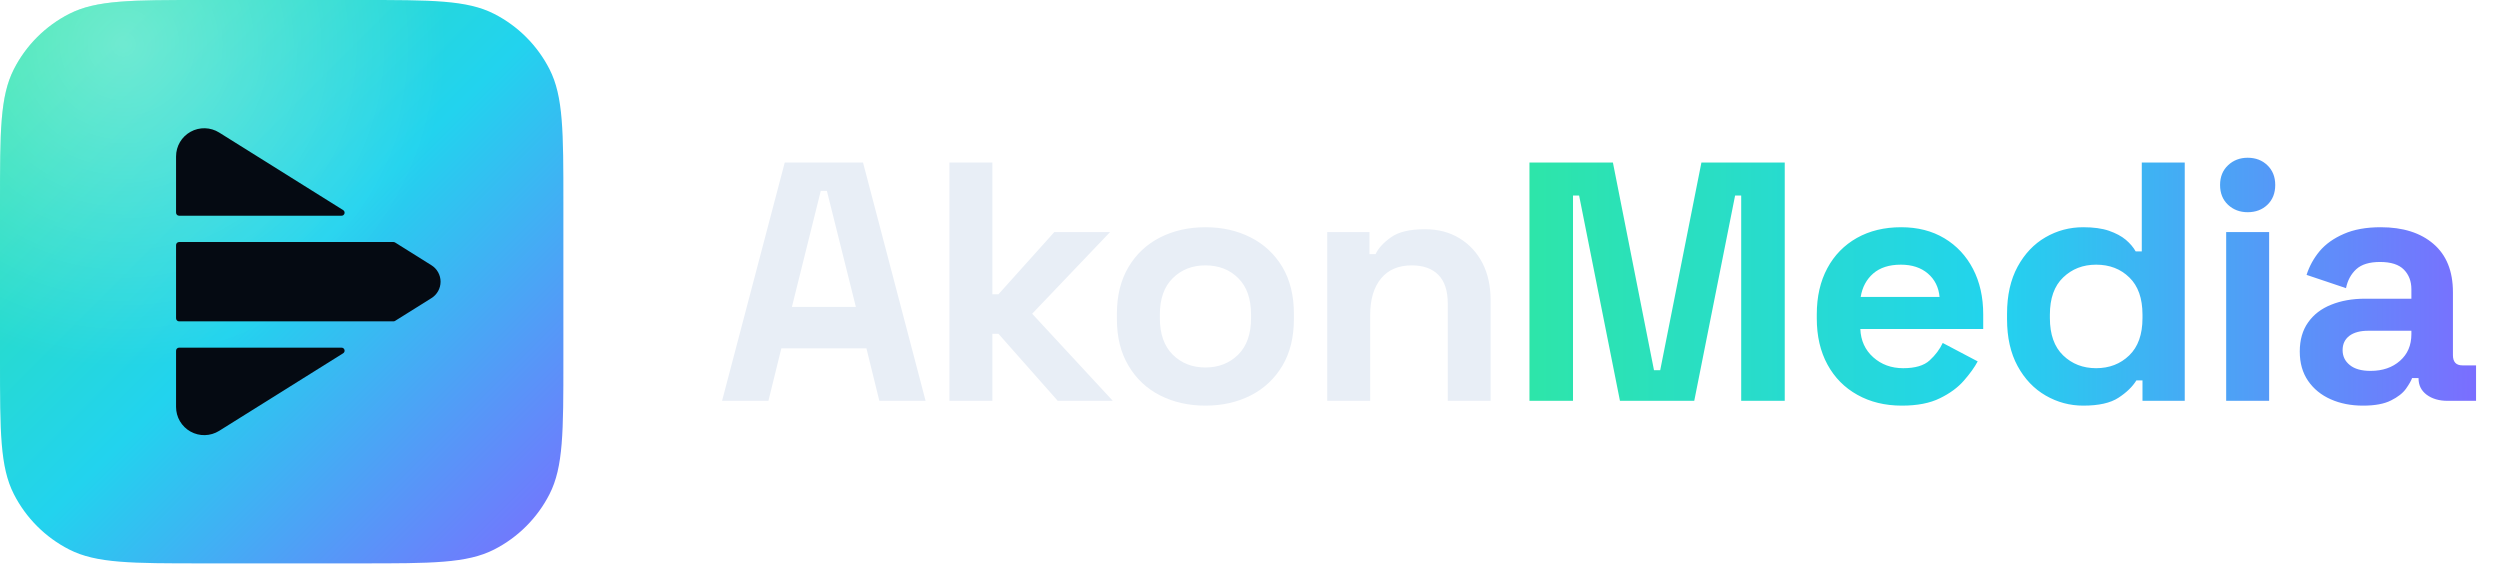
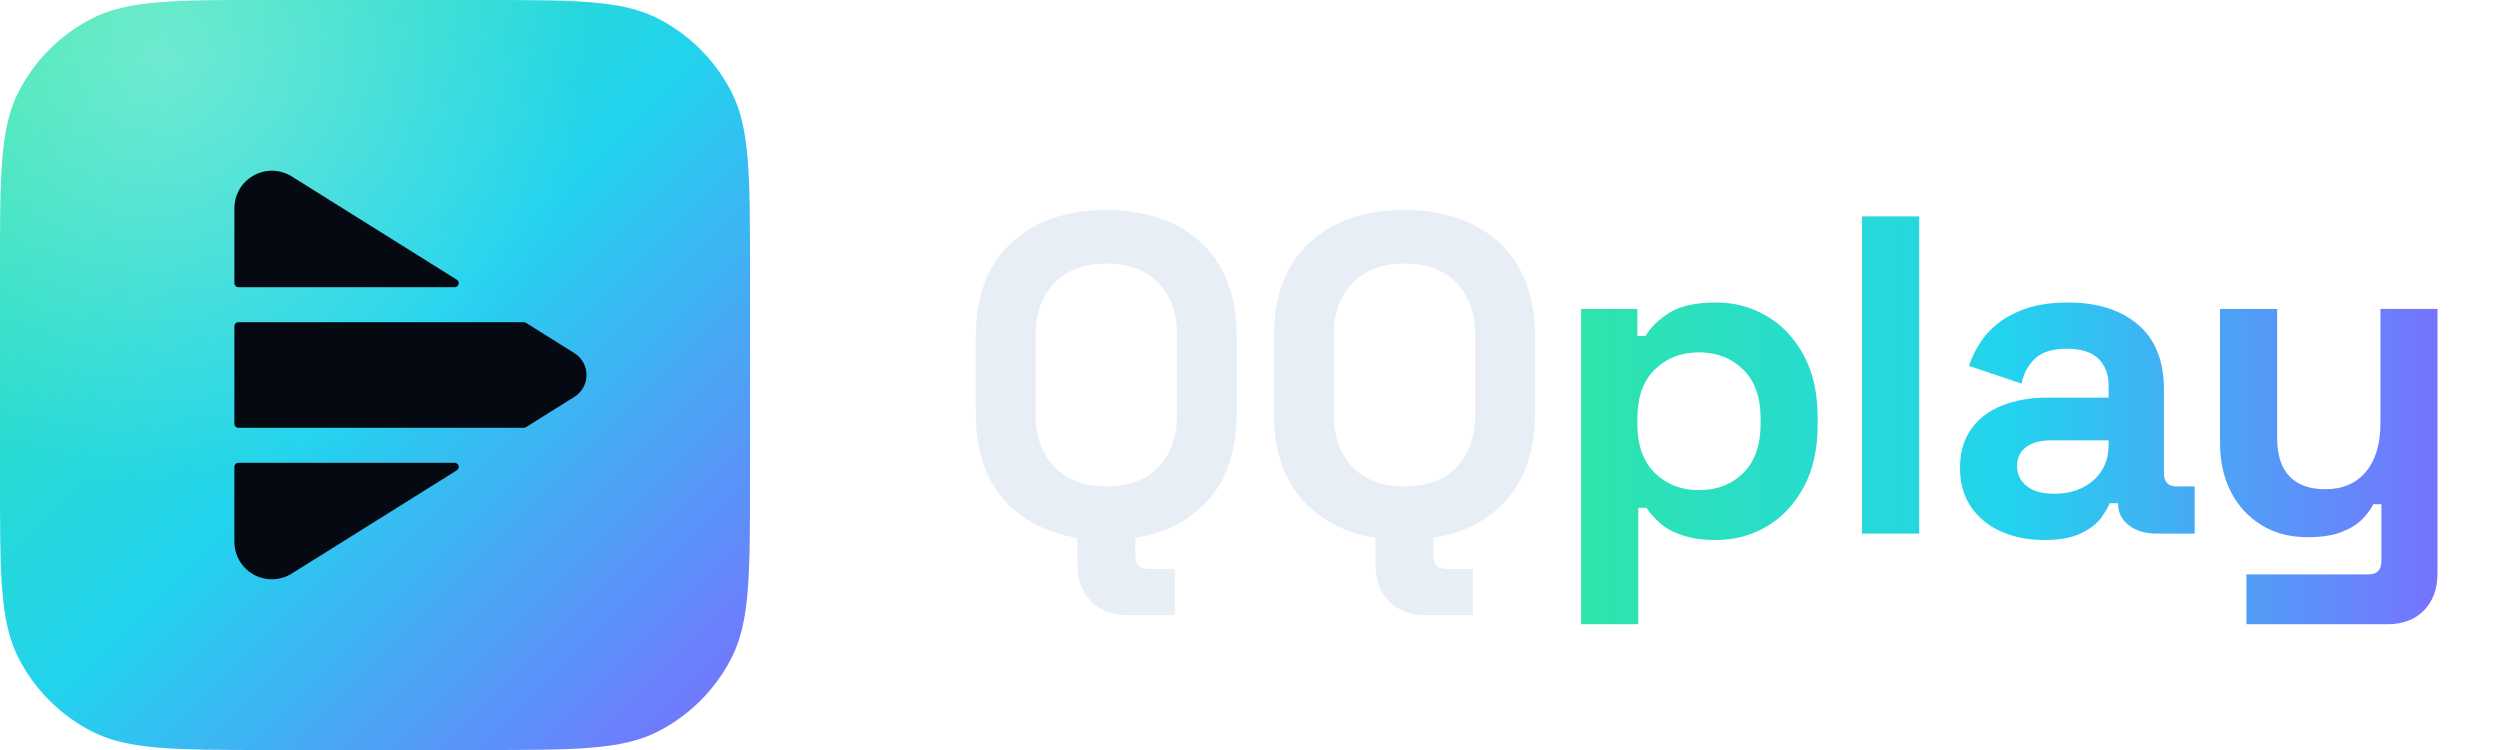
- <svg xmlns="http://www.w3.org/2000/svg" viewBox="0 0 213 48" width="213" height="48" role="img" aria-label="AkonMedia">
+ <svg xmlns="http://www.w3.org/2000/svg" viewBox="0 0 160 48" width="160" height="48" role="img" aria-label="QQplay">
  <defs>
    <linearGradient id="am-wd-fill" x1="0" y1="0" x2="1" y2="1">
      <stop offset="0" stop-color="#2EE6A6" />
      <stop offset="0.5" stop-color="#22D3EE" />
      <stop offset="1" stop-color="#7C6CFF" />
    </linearGradient>
    <radialGradient id="am-wd-shine" cx="0.22" cy="0.08" r="0.95">
      <stop offset="0" stop-color="#FFFFFF" stop-opacity="0.32" />
      <stop offset="0.6" stop-color="#FFFFFF" stop-opacity="0" />
    </radialGradient>
-     <linearGradient id="am-wd-type" x1="128.4" y1="0" x2="211.6" y2="0" gradientUnits="userSpaceOnUse">
+     <linearGradient id="am-wd-type" x1="99.16" y1="0" x2="158.03" y2="0" gradientUnits="userSpaceOnUse">
      <stop offset="0" stop-color="#2EE6A6" />
      <stop offset="0.5" stop-color="#22D3EE" />
      <stop offset="1" stop-color="#7C6CFF" />
    </linearGradient>
  </defs>
  <path d="M17.28 0L30.72 0C36.77 0 39.79 0 42.1 1.18A10.8 10.8 0 0 1 46.82 5.9C48 8.21 48 11.23 48 17.28L48 30.72C48 36.77 48 39.79 46.82 42.1A10.8 10.8 0 0 1 42.1 46.82C39.79 48 36.77 48 30.72 48L17.28 48C11.23 48 8.21 48 5.9 46.82A10.8 10.8 0 0 1 1.18 42.1C0 39.79 0 36.77 0 30.72L0 17.28C0 11.23 0 8.21 1.18 5.9A10.8 10.8 0 0 1 5.9 1.18C8.21 0 11.23 0 17.28 0Z" fill="url(#am-wd-fill)" />
  <path d="M17.28 0L30.72 0C36.77 0 39.79 0 42.1 1.18A10.8 10.8 0 0 1 46.82 5.9C48 8.21 48 11.23 48 17.28L48 30.72C48 36.77 48 39.79 46.82 42.1A10.8 10.8 0 0 1 42.1 46.82C39.79 48 36.77 48 30.72 48L17.28 48C11.23 48 8.21 48 5.9 46.82A10.8 10.8 0 0 1 1.18 42.1C0 39.79 0 36.77 0 30.72L0 17.28C0 11.23 0 8.21 1.18 5.9A10.8 10.8 0 0 1 5.9 1.18C8.21 0 11.23 0 17.28 0Z" fill="url(#am-wd-shine)" />
  <path d="M15.26 18.38A0.26 0.26 0 0 1 15 18.11L15 13.33A2.4 2.4 0 0 1 18.67 11.29L29.22 17.89A0.26 0.26 0 0 1 29.08 18.38ZM15.26 27.38A0.26 0.26 0 0 1 15 27.11L15 20.89A0.26 0.26 0 0 1 15.26 20.62L33.52 20.62A0.26 0.26 0 0 1 33.66 20.66L36.76 22.6A1.65 1.65 0 0 1 36.76 25.4L33.66 27.34A0.26 0.26 0 0 1 33.52 27.38ZM15 29.89A0.26 0.26 0 0 1 15.26 29.62L29.08 29.62A0.26 0.26 0 0 1 29.22 30.11L18.67 36.71A2.4 2.4 0 0 1 15 34.67Z" fill="#050A12" />
-   <path d="M61.52 34.15 66.86 13.85H73.53L78.86 34.15H74.92L73.82 29.68H66.57L65.47 34.15ZM67.47 26.15H72.92L70.45 16.26H69.93ZM80.89 34.15V13.85H84.55V25.07H85.07L89.83 19.77H94.58L87.94 26.73L94.81 34.15H90.12L85.07 28.44H84.55V34.15ZM102.7 34.56Q100.56 34.56 98.84 33.69Q97.13 32.82 96.15 31.16Q95.16 29.51 95.16 27.19V26.73Q95.16 24.41 96.15 22.75Q97.13 21.1 98.84 20.23Q100.56 19.36 102.7 19.36Q104.85 19.36 106.56 20.23Q108.27 21.1 109.26 22.75Q110.24 24.41 110.24 26.73V27.19Q110.24 29.51 109.26 31.16Q108.27 32.82 106.56 33.69Q104.85 34.56 102.7 34.56ZM102.7 31.31Q104.38 31.31 105.49 30.22Q106.59 29.13 106.59 27.1V26.81Q106.59 24.78 105.5 23.7Q104.41 22.61 102.7 22.61Q101.02 22.61 99.92 23.7Q98.82 24.78 98.82 26.81V27.1Q98.82 29.13 99.92 30.22Q101.02 31.31 102.7 31.31ZM113.08 34.15V19.77H116.68V21.65H117.2Q117.55 20.9 118.51 20.22Q119.46 19.53 121.41 19.53Q123.09 19.53 124.35 20.3Q125.61 21.07 126.31 22.42Q127 23.77 127 25.57V34.15H123.35V25.86Q123.35 24.23 122.55 23.42Q121.75 22.61 120.28 22.61Q118.59 22.61 117.67 23.72Q116.74 24.84 116.74 26.84V34.15Z" fill="#E8EEF6" />
-   <path d="M130.31 34.15V13.85H137.42L140.92 31.54H141.45L144.96 13.85H152.06V34.15H148.35V16.66H147.83L144.35 34.15H138.02L134.54 16.66H134.02V34.15ZM162.04 34.56Q159.89 34.56 158.25 33.64Q156.61 32.73 155.7 31.06Q154.79 29.39 154.79 27.13V26.78Q154.79 24.52 155.69 22.85Q156.58 21.19 158.21 20.27Q159.83 19.36 161.98 19.36Q164.09 19.36 165.66 20.3Q167.23 21.24 168.1 22.91Q168.97 24.58 168.97 26.78V28.03H158.5Q158.56 29.51 159.6 30.44Q160.64 31.37 162.15 31.37Q163.69 31.37 164.41 30.7Q165.14 30.03 165.52 29.22L168.5 30.79Q168.1 31.54 167.33 32.42Q166.56 33.31 165.28 33.93Q164.01 34.56 162.04 34.56ZM158.53 25.3H165.25Q165.14 24.06 164.25 23.3Q163.37 22.55 161.95 22.55Q160.47 22.55 159.6 23.3Q158.73 24.06 158.53 25.3ZM177.49 34.56Q175.78 34.56 174.29 33.7Q172.8 32.84 171.9 31.19Q171 29.54 171 27.19V26.73Q171 24.38 171.9 22.72Q172.8 21.07 174.27 20.22Q175.75 19.36 177.49 19.36Q178.8 19.36 179.68 19.66Q180.57 19.97 181.12 20.43Q181.67 20.9 181.96 21.42H182.48V13.85H186.14V34.15H182.54V32.41H182.02Q181.52 33.22 180.49 33.89Q179.47 34.56 177.49 34.56ZM178.59 31.37Q180.28 31.37 181.41 30.28Q182.54 29.19 182.54 27.1V26.81Q182.54 24.72 181.42 23.64Q180.31 22.55 178.59 22.55Q176.91 22.55 175.78 23.64Q174.65 24.72 174.65 26.81V27.1Q174.65 29.19 175.78 30.28Q176.91 31.37 178.59 31.37ZM189.67 34.15V19.77H193.33V34.15ZM191.5 18.08Q190.51 18.08 189.83 17.45Q189.15 16.81 189.15 15.76Q189.15 14.72 189.83 14.08Q190.51 13.44 191.5 13.44Q192.52 13.44 193.18 14.08Q193.85 14.72 193.85 15.76Q193.85 16.81 193.18 17.45Q192.52 18.08 191.5 18.08ZM201.33 34.56Q199.79 34.56 198.58 34.02Q197.36 33.48 196.65 32.45Q195.94 31.42 195.94 29.95Q195.94 28.47 196.65 27.47Q197.36 26.46 198.62 25.96Q199.88 25.45 201.5 25.45H205.45V24.64Q205.45 23.62 204.81 22.97Q204.17 22.32 202.78 22.32Q201.42 22.32 200.75 22.94Q200.08 23.56 199.88 24.55L196.52 23.42Q196.87 22.32 197.63 21.4Q198.4 20.49 199.69 19.93Q200.98 19.36 202.84 19.36Q205.68 19.36 207.33 20.78Q208.99 22.2 208.99 24.9V30.26Q208.99 31.13 209.8 31.13H210.96V34.15H208.52Q207.45 34.15 206.75 33.63Q206.06 33.11 206.06 32.24V32.21H205.51Q205.39 32.55 204.99 33.12Q204.58 33.69 203.71 34.12Q202.84 34.56 201.33 34.56ZM201.97 31.6Q203.51 31.6 204.48 30.74Q205.45 29.89 205.45 28.47V28.18H201.77Q200.75 28.18 200.17 28.61Q199.59 29.05 199.59 29.83Q199.59 30.61 200.2 31.1Q200.81 31.6 201.97 31.6Z" fill="url(#am-wd-type)" />
+   <path d="M70.8 34.56Q66.97 34.56 64.71 32.45Q62.45 30.35 62.45 26.44V21.56Q62.45 17.65 64.71 15.55Q66.97 13.44 70.8 13.44Q74.63 13.44 76.89 15.55Q79.15 17.65 79.15 21.56V26.44Q79.15 30.35 76.89 32.45Q74.63 34.56 70.8 34.56ZM70.8 31.13Q72.95 31.13 74.14 29.89Q75.33 28.64 75.33 26.55V21.45Q75.33 19.36 74.14 18.11Q72.95 16.87 70.8 16.87Q68.69 16.87 67.48 18.11Q66.28 19.36 66.28 21.45V26.55Q66.28 28.64 67.48 29.89Q68.69 31.13 70.8 31.13ZM72.14 39.37Q70.72 39.37 69.83 38.49Q68.95 37.6 68.95 36.12V34.15H72.66V35.54Q72.66 36.41 73.47 36.41H75.18V39.37ZM89.88 34.56Q86.06 34.56 83.79 32.45Q81.53 30.35 81.53 26.44V21.56Q81.53 17.65 83.79 15.55Q86.06 13.44 89.88 13.44Q93.71 13.44 95.97 15.55Q98.24 17.65 98.24 21.56V26.44Q98.24 30.35 95.97 32.45Q93.71 34.56 89.88 34.56ZM89.88 31.13Q92.03 31.13 93.22 29.89Q94.41 28.64 94.41 26.55V21.45Q94.41 19.36 93.22 18.11Q92.03 16.87 89.88 16.87Q87.77 16.87 86.56 18.11Q85.36 19.36 85.36 21.45V26.55Q85.36 28.64 86.56 29.89Q87.77 31.13 89.88 31.13ZM91.22 39.37Q89.8 39.37 88.91 38.49Q88.03 37.6 88.03 36.12V34.15H91.74V35.54Q91.74 36.41 92.55 36.41H94.26V39.37Z" fill="#E8EEF6" />
+   <path d="M101.19 39.95V19.77H104.79V21.51H105.31Q105.81 20.66 106.85 20.01Q107.89 19.36 109.84 19.36Q111.58 19.36 113.06 20.22Q114.53 21.07 115.43 22.72Q116.33 24.38 116.33 26.73V27.19Q116.33 29.54 115.43 31.19Q114.53 32.84 113.06 33.7Q111.58 34.56 109.84 34.56Q108.53 34.56 107.65 34.25Q106.76 33.95 106.23 33.47Q105.69 32.99 105.37 32.5H104.85V39.95ZM108.73 31.37Q110.45 31.37 111.56 30.28Q112.68 29.19 112.68 27.1V26.81Q112.68 24.72 111.55 23.64Q110.42 22.55 108.73 22.55Q107.05 22.55 105.92 23.64Q104.79 24.72 104.79 26.81V27.1Q104.79 29.19 105.92 30.28Q107.05 31.37 108.73 31.37ZM119.17 34.15V13.85H122.83V34.15ZM130.83 34.56Q129.3 34.56 128.08 34.02Q126.86 33.48 126.15 32.45Q125.44 31.42 125.44 29.95Q125.44 28.47 126.15 27.47Q126.86 26.46 128.12 25.96Q129.38 25.45 131.01 25.45H134.95V24.64Q134.95 23.62 134.31 22.97Q133.67 22.32 132.28 22.32Q130.92 22.32 130.25 22.94Q129.59 23.56 129.38 24.55L126.02 23.42Q126.37 22.32 127.13 21.4Q127.9 20.49 129.19 19.93Q130.48 19.36 132.34 19.36Q135.18 19.36 136.84 20.78Q138.49 22.2 138.49 24.9V30.26Q138.49 31.13 139.3 31.13H140.46V34.15H138.02Q136.95 34.15 136.26 33.63Q135.56 33.11 135.56 32.24V32.21H135.01Q134.89 32.55 134.49 33.12Q134.08 33.69 133.21 34.12Q132.34 34.56 130.83 34.56ZM131.47 31.6Q133.01 31.6 133.98 30.74Q134.95 29.89 134.95 28.47V28.18H131.27Q130.25 28.18 129.67 28.61Q129.09 29.05 129.09 29.83Q129.09 30.61 129.7 31.1Q130.31 31.6 131.47 31.6ZM143.77 39.95V36.76H151.6Q152.41 36.76 152.41 35.89V32.27H151.89Q151.65 32.76 151.16 33.25Q150.67 33.74 149.83 34.06Q148.99 34.38 147.68 34.38Q146 34.38 144.74 33.61Q143.48 32.84 142.78 31.48Q142.08 30.12 142.08 28.35V19.77H145.74V28.06Q145.74 29.68 146.54 30.5Q147.33 31.31 148.81 31.31Q150.49 31.31 151.42 30.19Q152.35 29.07 152.35 27.07V19.77H156V36.7Q156 38.18 155.13 39.07Q154.26 39.95 152.81 39.95Z" fill="url(#am-wd-type)" />
</svg>
